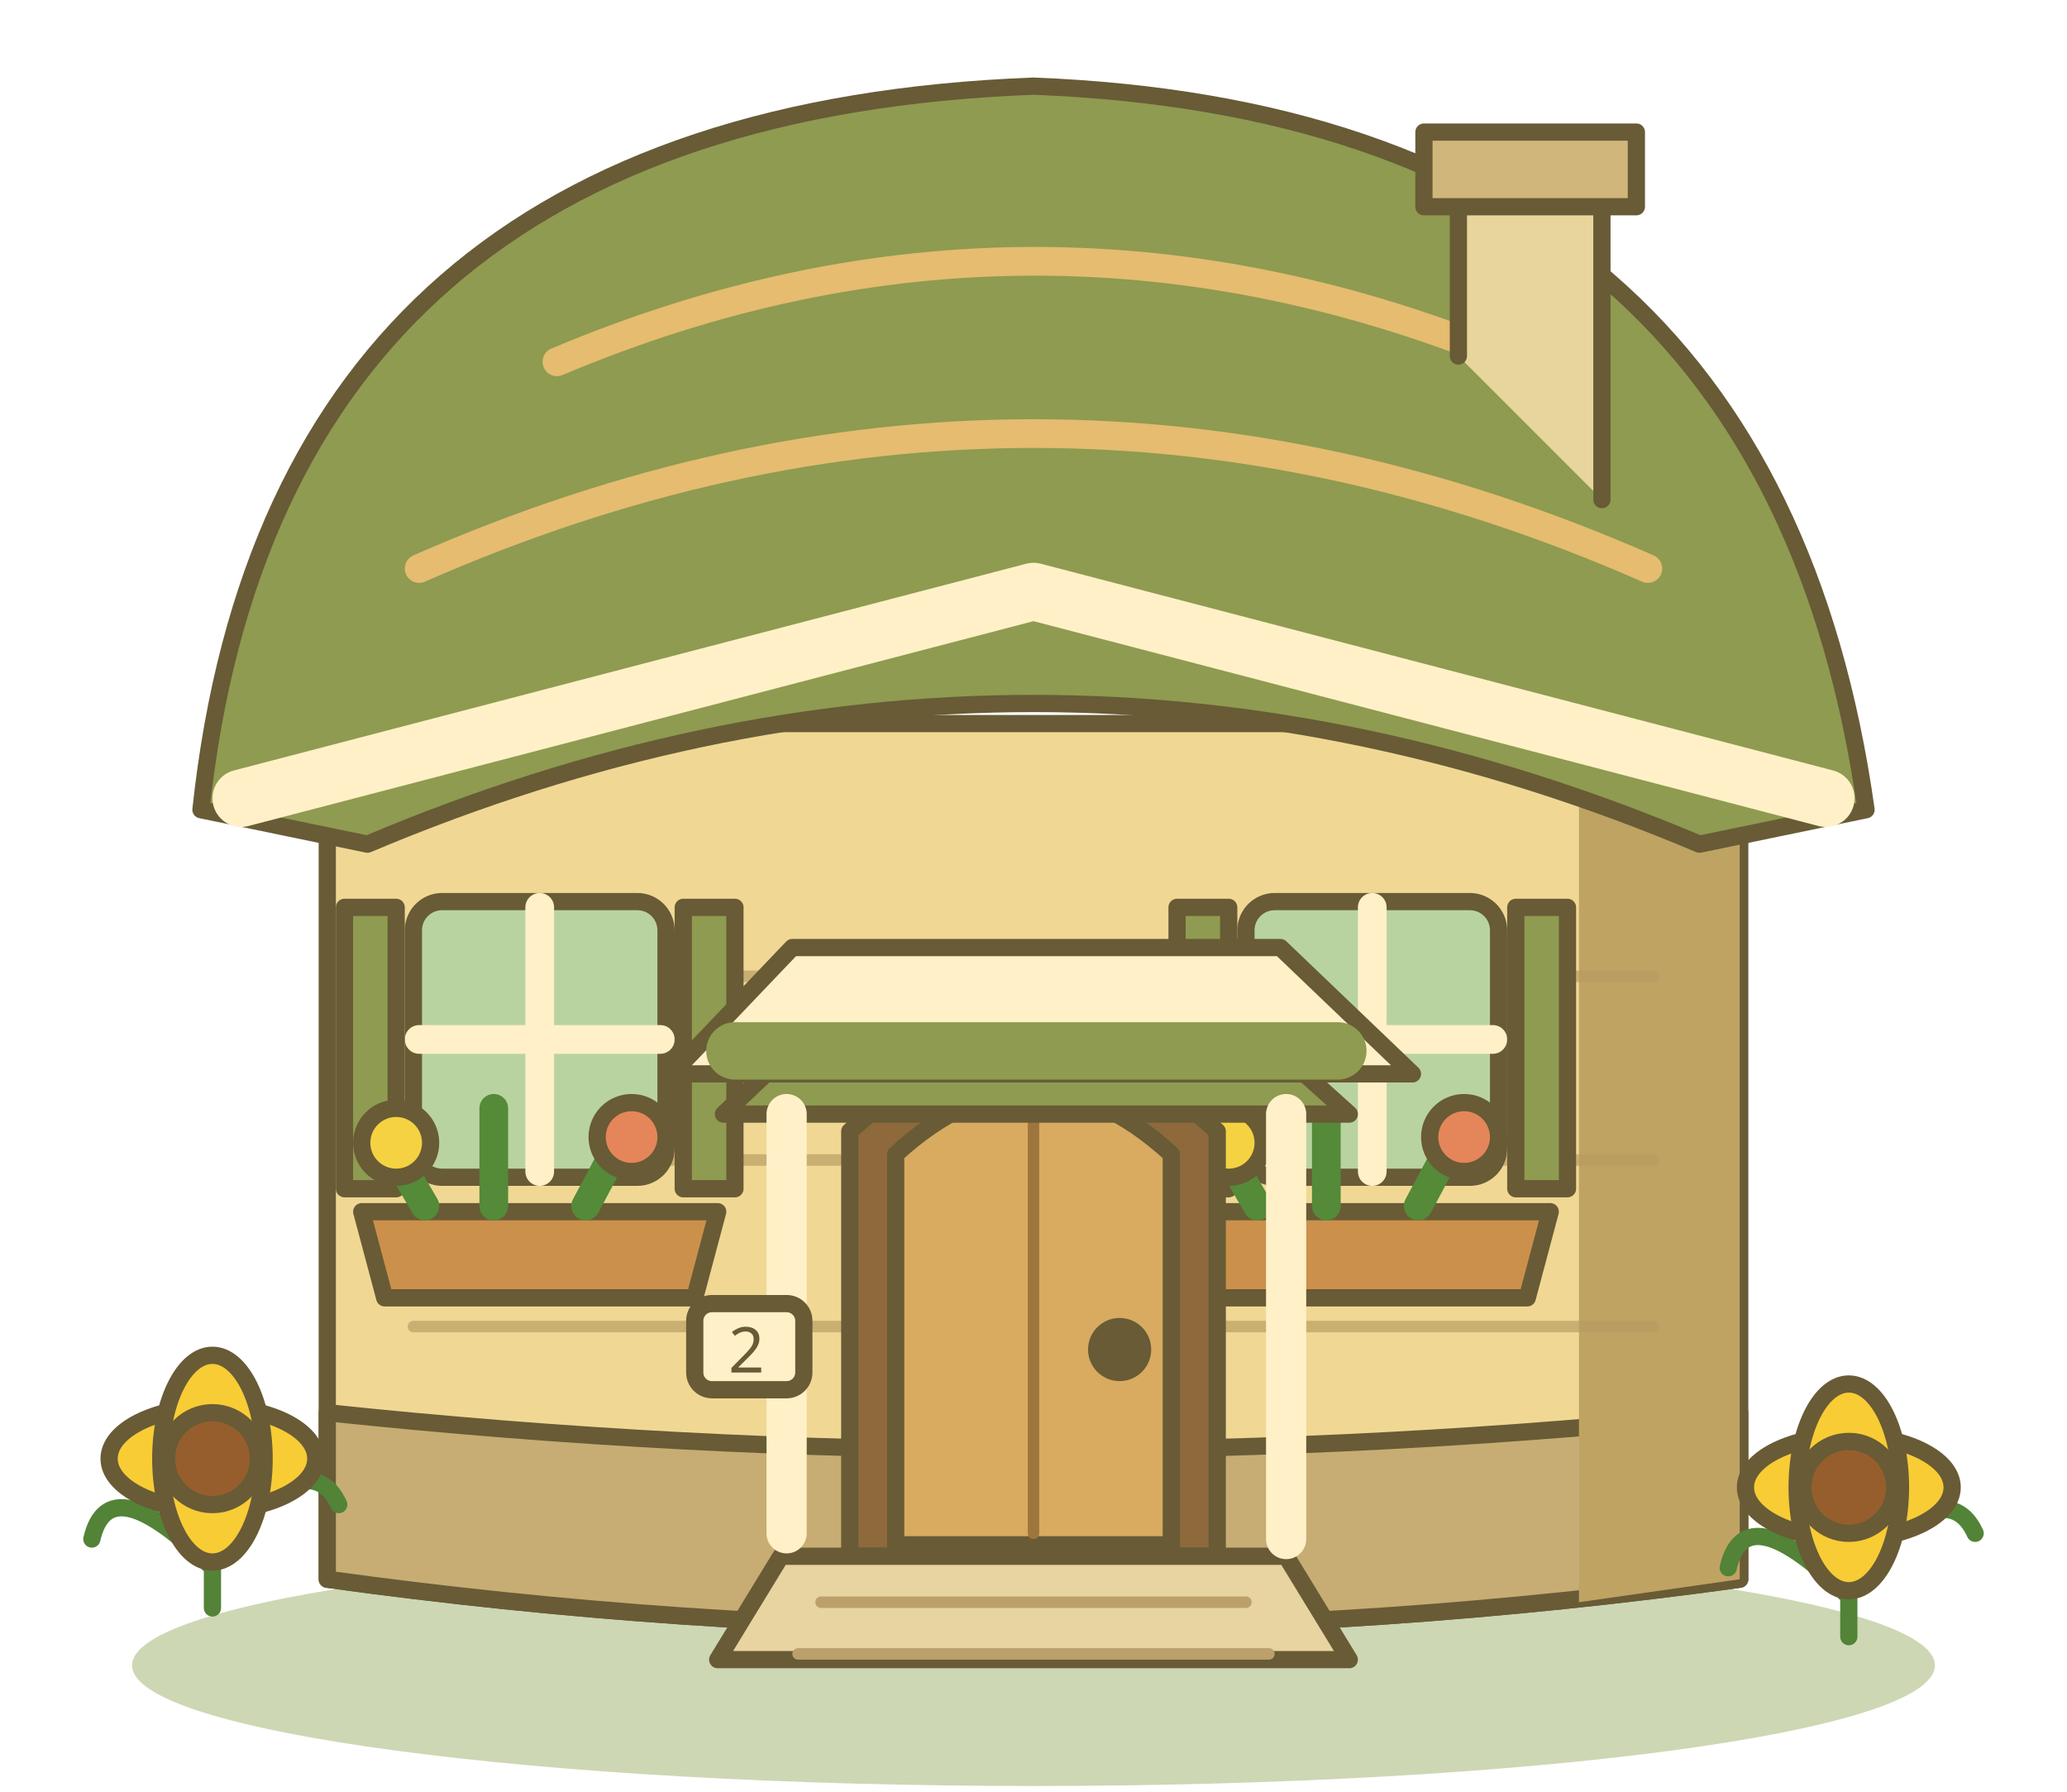
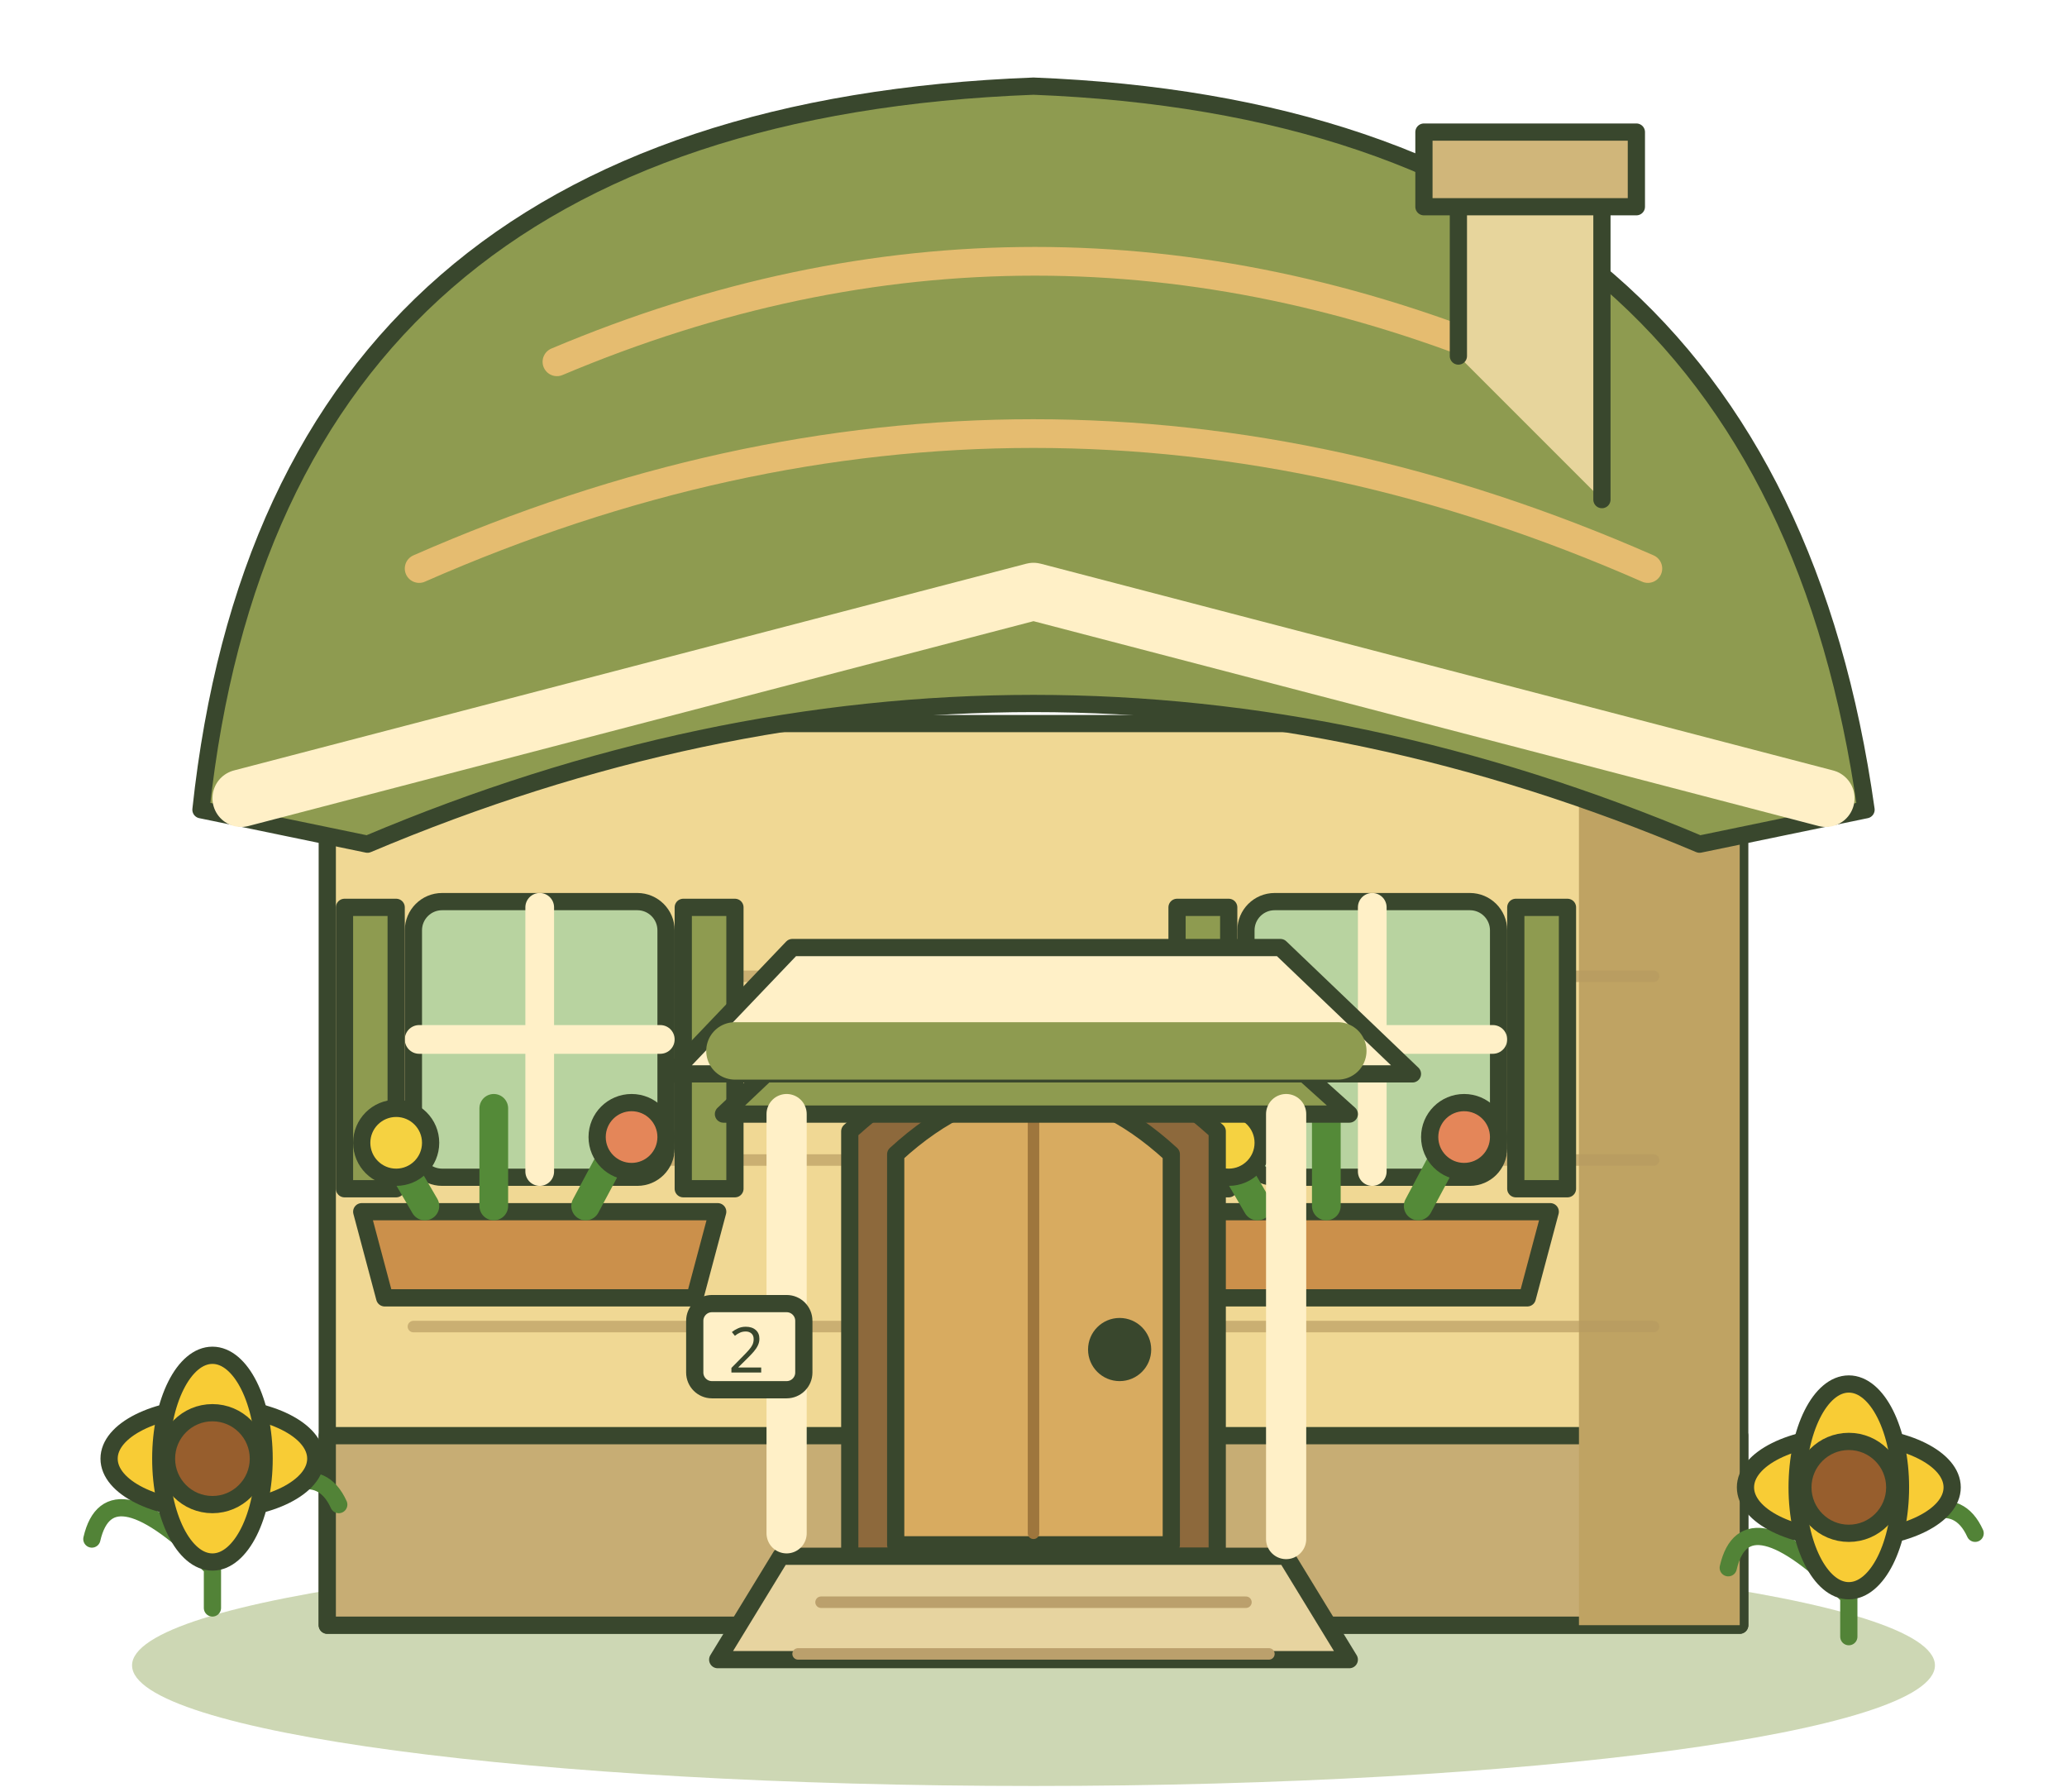
<svg xmlns="http://www.w3.org/2000/svg" width="360" height="312" viewBox="0 0 360 312">
-   <g stroke="#685B36" stroke-width="3" stroke-linejoin="round" stroke-linecap="round">
+   <g stroke="#39472d" stroke-width="3" stroke-linejoin="round" stroke-linecap="round">
    <ellipse cx="180" cy="290" rx="157" ry="21" fill="#7B973A" opacity=".38" stroke="none" />
-     <path d="M57 126V275Q180 292 303 275V126Z" fill="#F0D894" />
-     <path d="M57 246Q180 259 303 246V275Q180 292 57 275Z" fill="#C7AD74" />
-     <path d="M275 132H303V275L275 279Z" fill="#BFA363" stroke="none" />
+     <path d="M57 126H303V283H57Z" fill="#F0D894" />
+     <path d="M57 250H303V283H57Z" fill="#C7AD74" />
+     <path d="M275 132H303V283H275Z" fill="#BFA363" stroke="none" />
    <path d="M35 141Q48 20 180 15Q308 20 325 141L296 147Q180 98 64 147Z" fill="#8E9B50" />
    <path d="M42 139L180 103L318 139" fill="none" stroke="#FFF0C7" stroke-width="10" />
    <path d="M73 99Q180 52 287 99M97 63Q180 28 264 63" fill="none" stroke="#E5BC70" stroke-width="5" />
    <path d="M254 62V24H279V87" fill="#E7D59C" />
    <path d="M248 23H285V36H248Z" fill="#D0B67A" />
    <path d="M72 170H288M72 202H288M72 231H288" stroke="#B69A60" stroke-width="2" opacity=".65" />
    <rect x="72" y="157" width="44" height="48" rx="5" fill="#B8D3A0" />
    <path d="M94 158V204M73 181H115" stroke="#FFF0C7" stroke-width="5" />
    <path d="M60 158H69V207H60ZM119 158H128V207H119Z" fill="#8E9B50" />
    <path d="M63 211H125L121 226H67Z" fill="#CB904B" />
    <path d="M74 210l-7 -12m19 12v-17m16 17l8 -15" stroke="#548A38" stroke-width="5" />
    <circle cx="69" cy="199" r="6" fill="#F5D241" />
    <circle cx="110" cy="198" r="6" fill="#E48659" />
    <rect x="217" y="157" width="44" height="48" rx="5" fill="#B8D3A0" />
    <path d="M239 158V204M218 181H260" stroke="#FFF0C7" stroke-width="5" />
    <path d="M205 158H214V207H205ZM264 158H273V207H264Z" fill="#8E9B50" />
    <path d="M208 211H270L266 226H212Z" fill="#CB904B" />
    <path d="M219 210l-7 -12m19 12v-17m16 17l8 -15" stroke="#548A38" stroke-width="5" />
    <circle cx="214" cy="199" r="6" fill="#F5D241" />
    <circle cx="255" cy="198" r="6" fill="#E48659" />
    <path d="M148 271V197Q180 168 212 197V271Z" fill="#8D693C" />
    <path d="M156 269V201Q180 179 204 201V269Z" fill="#D8AB60" />
    <path d="M180 189V267" stroke="#9E763D" stroke-width="2" />
-     <circle cx="195" cy="235" r="4" fill="#685B36" />
+     <circle cx="195" cy="235" r="4" fill="#39472d" />
    <path d="M136 271H224L235 289H125Z" fill="#E7D4A0" />
    <path d="M139 288H221M143 279H217" stroke="#BBA06C" stroke-width="2" />
    <path d="M126 194L145 176H215L235 194Z" fill="#8E9B50" />
    <path d="M137 194V267M224 194V268" stroke="#FFF0C7" stroke-width="7" />
    <rect x="121" y="227" width="19" height="15" rx="3" fill="#FFF0C7" />
-     <text x="130" y="239" text-anchor="middle" font-family="sans-serif" font-size="11" stroke="none" fill="#685B36">2</text>
+     <text x="130" y="239" text-anchor="middle" font-family="sans-serif" font-size="11" stroke="none" fill="#39472d">2</text>
    <path d="M37 280v-25m0 18q-18 -18 -21 -5m21 1q17 -18 22 -7" stroke="#528337" fill="none" />
    <g fill="#F8CC35">
      <ellipse cx="37" cy="254" rx="18" ry="9" />
      <ellipse cx="37" cy="254" rx="9" ry="18" />
    </g>
    <circle cx="37" cy="254" r="8" fill="#975E2D" />
    <path d="M322 285v-25m0 18q-18 -18 -21 -5m21 1q17 -18 22 -7" stroke="#528337" fill="none" />
    <g fill="#F8CC35">
      <ellipse cx="322" cy="259" rx="18" ry="9" />
      <ellipse cx="322" cy="259" rx="9" ry="18" />
    </g>
    <circle cx="322" cy="259" r="8" fill="#975E2D" />
    <path d="M117 187L138 165H223L246 187Z" fill="#FFF0C7" />
    <path d="M128 183h105" stroke="#8E9B50" stroke-width="10" />
  </g>
</svg>
